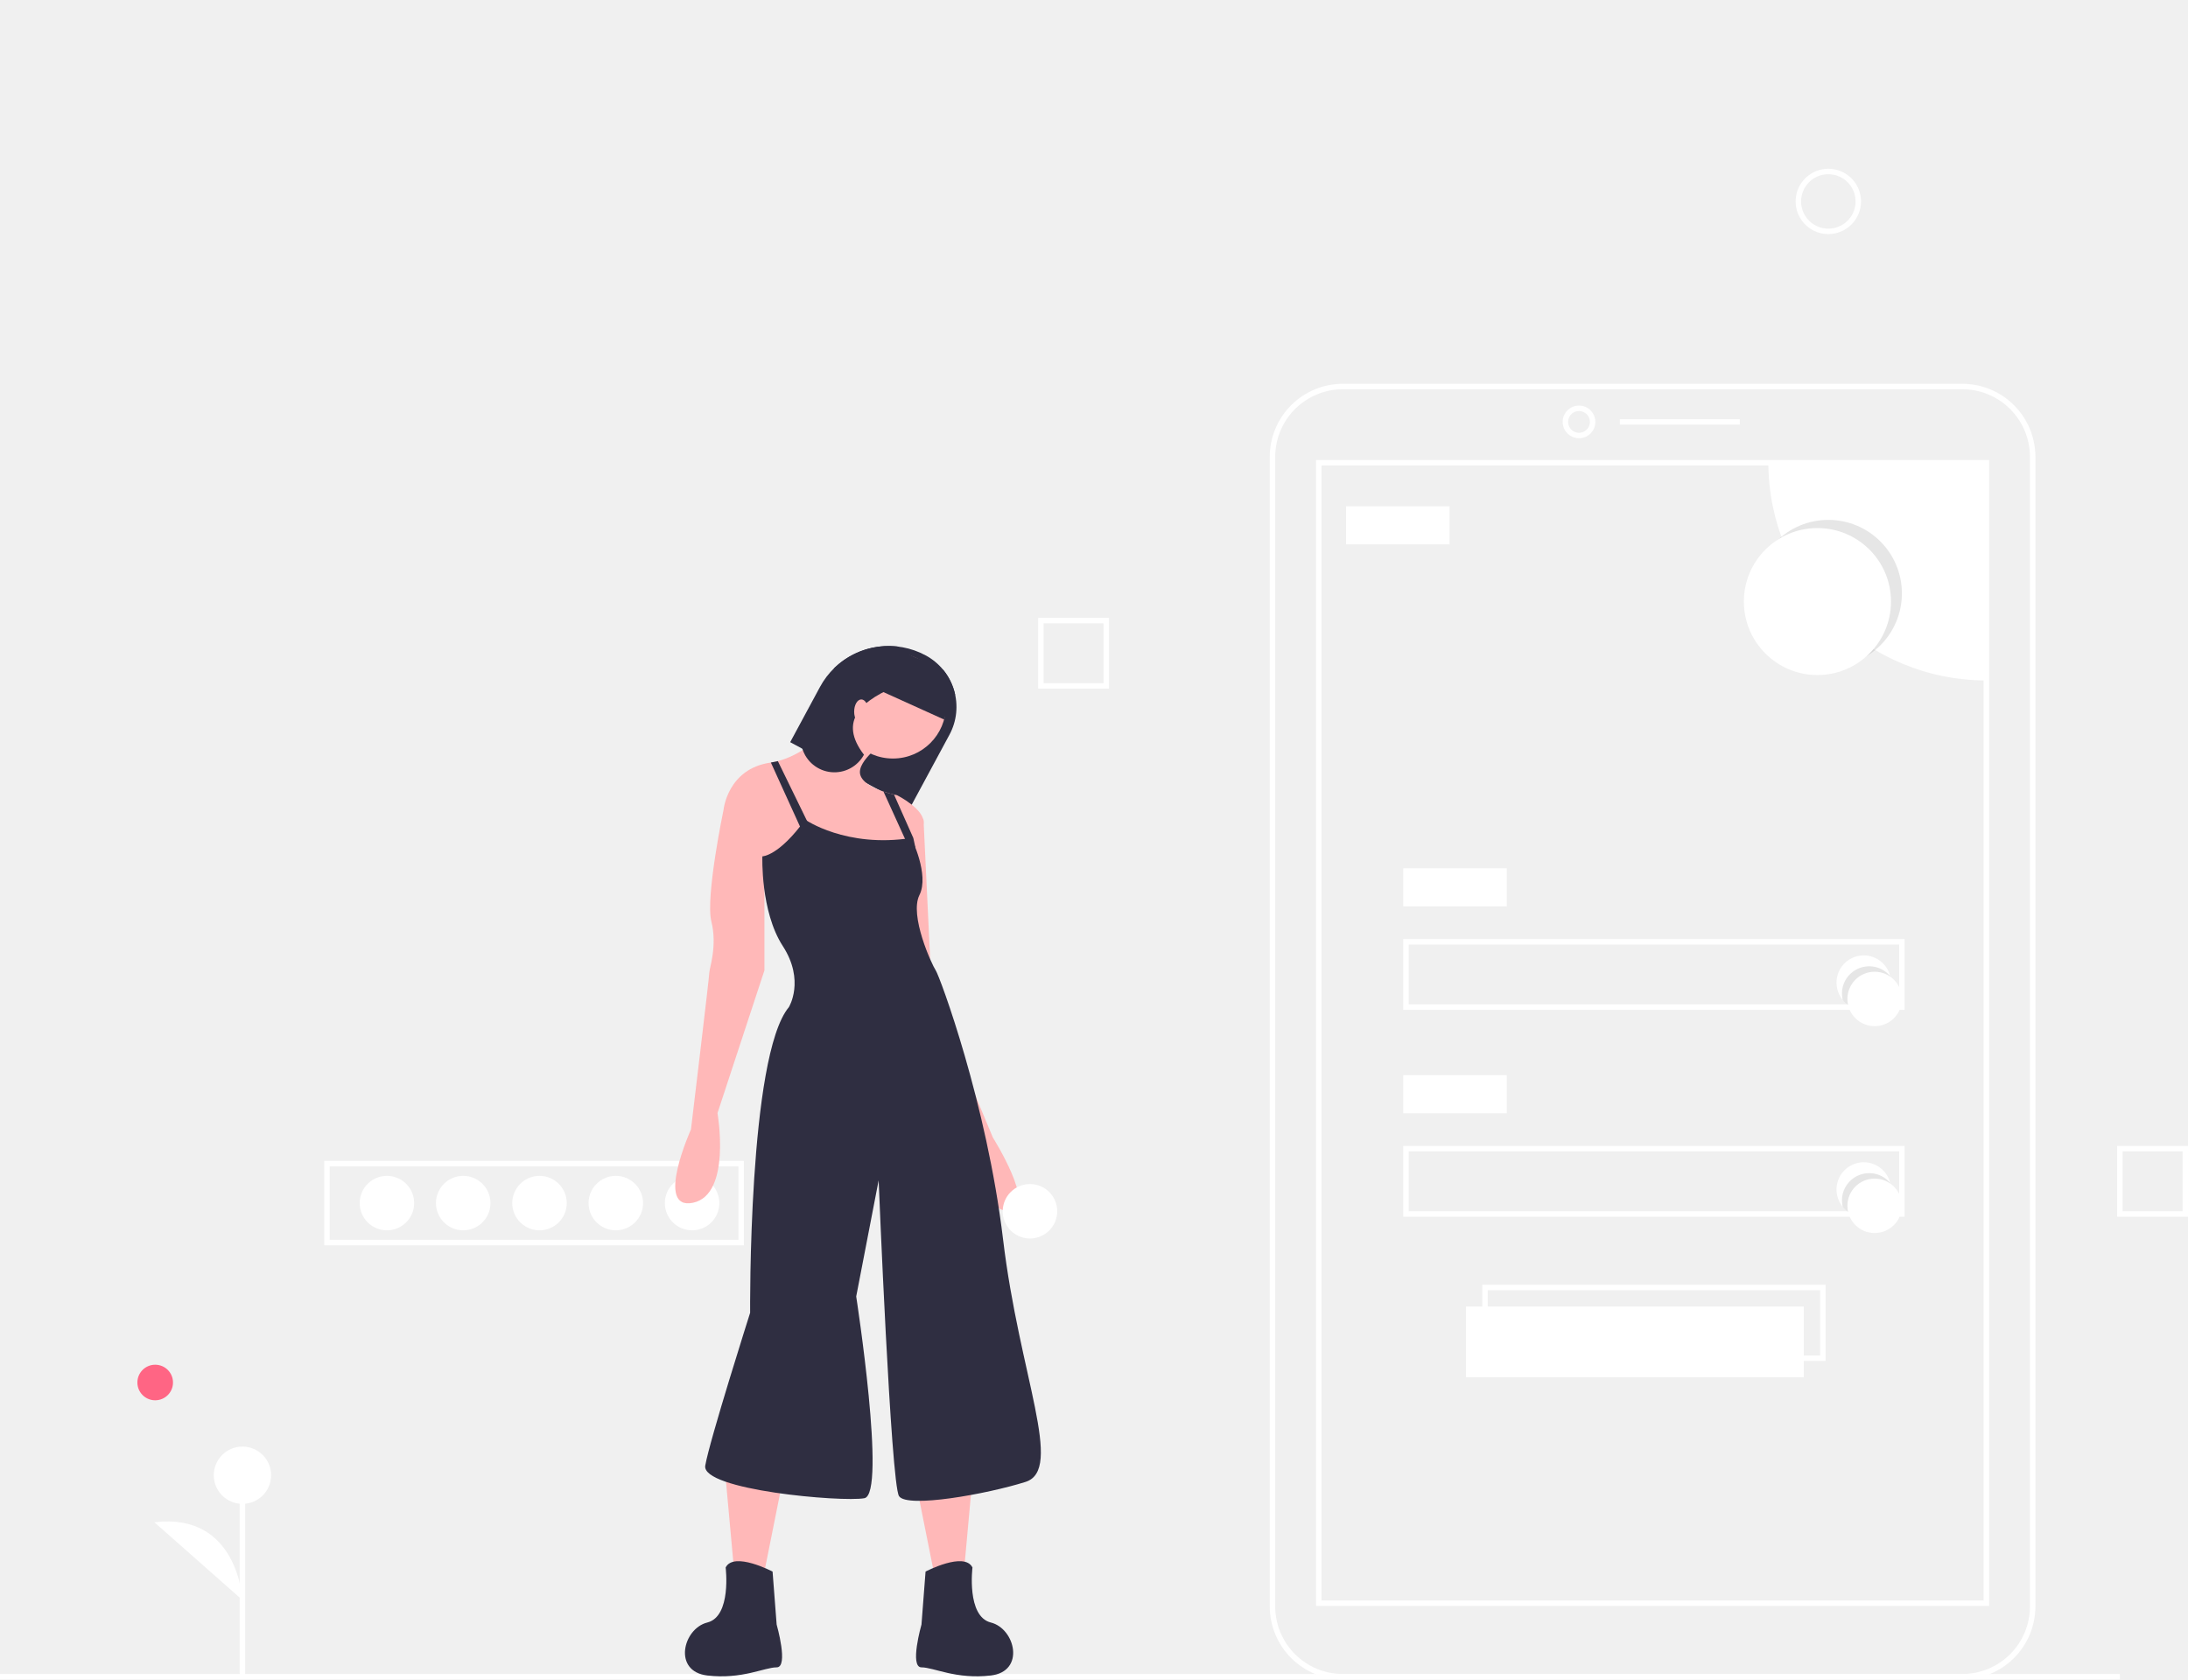
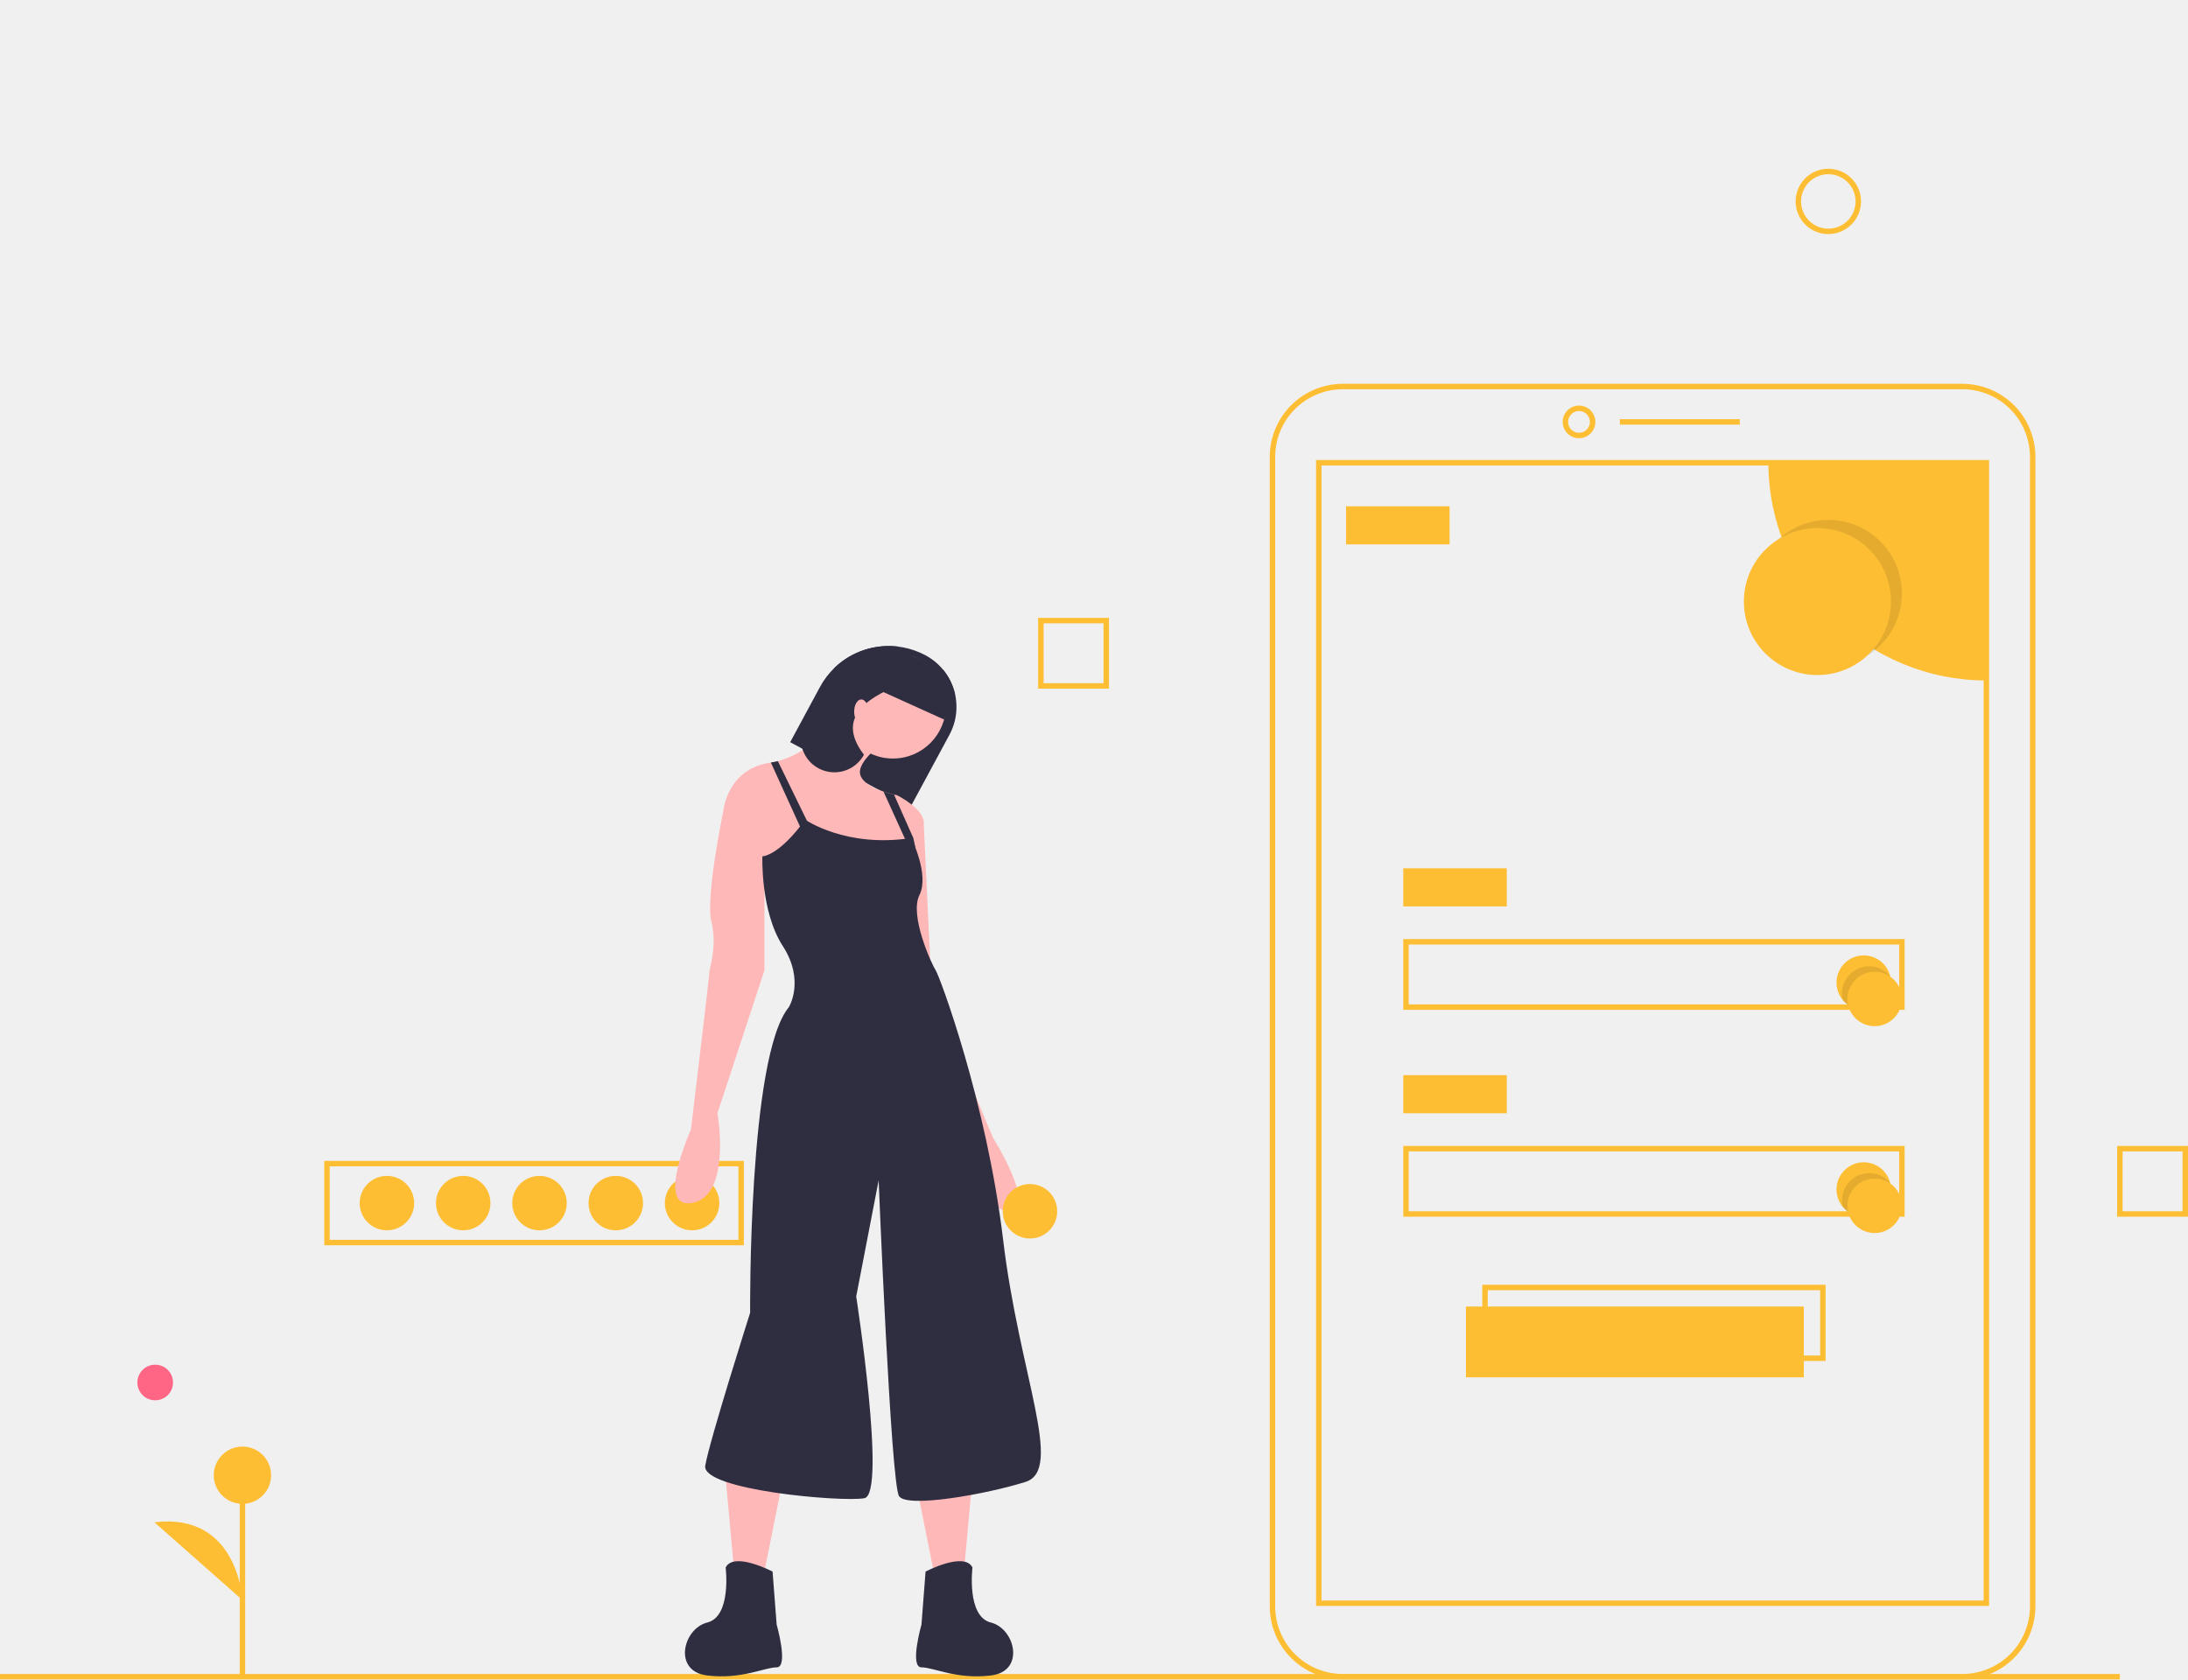
<svg xmlns="http://www.w3.org/2000/svg" width="465" height="357" viewBox="0 0 465 357" fill="none">
  <path d="M107.071 247.065L143.073 190.495L62.445 139.267L20.807 204.693L87.496 247.065H107.071Z" fill="#F0F0F0" />
-   <path d="M158.088 264.712H68.91V246.776H158.088V264.712ZM70.069 263.555H156.93V247.933H70.069V263.555Z" fill="white" />
-   <path d="M147.086 261.53C150.284 261.53 152.877 258.939 152.877 255.744C152.877 252.548 150.284 249.958 147.086 249.958C143.888 249.958 141.295 252.548 141.295 255.744C141.295 258.939 143.888 261.53 147.086 261.53Z" fill="white" />
-   <path d="M130.872 261.53C134.07 261.53 136.663 258.939 136.663 255.744C136.663 252.548 134.07 249.958 130.872 249.958C127.674 249.958 125.081 252.548 125.081 255.744C125.081 258.939 127.674 261.53 130.872 261.53Z" fill="white" />
-   <path d="M114.657 261.53C117.856 261.53 120.448 258.939 120.448 255.744C120.448 252.548 117.856 249.958 114.657 249.958C111.459 249.958 108.867 252.548 108.867 255.744C108.867 258.939 111.459 261.53 114.657 261.53Z" fill="white" />
-   <path d="M98.443 261.53C101.642 261.53 104.234 258.939 104.234 255.744C104.234 252.548 101.642 249.958 98.443 249.958C95.245 249.958 92.653 252.548 92.653 255.744C92.653 258.939 95.245 261.53 98.443 261.53Z" fill="white" />
-   <path d="M82.229 261.53C85.427 261.53 88.02 258.939 88.02 255.744C88.02 252.548 85.427 249.958 82.229 249.958C79.031 249.958 76.439 252.548 76.439 255.744C76.439 258.939 79.031 261.53 82.229 261.53Z" fill="white" />
+   <path d="M158.088 264.712H68.91V246.776H158.088V264.712ZM70.069 263.555H156.93V247.933H70.069V263.555Z" fill="#FDBE34" />
+   <path d="M147.086 261.53C150.284 261.53 152.877 258.939 152.877 255.744C152.877 252.548 150.284 249.958 147.086 249.958C143.888 249.958 141.295 252.548 141.295 255.744C141.295 258.939 143.888 261.53 147.086 261.53Z" fill="#FDBE34" />
+   <path d="M130.872 261.53C134.07 261.53 136.663 258.939 136.663 255.744C136.663 252.548 134.07 249.958 130.872 249.958C127.674 249.958 125.081 252.548 125.081 255.744C125.081 258.939 127.674 261.53 130.872 261.53Z" fill="#FDBE34" />
+   <path d="M114.657 261.53C117.856 261.53 120.448 258.939 120.448 255.744C120.448 252.548 117.856 249.958 114.657 249.958C111.459 249.958 108.867 252.548 108.867 255.744C108.867 258.939 111.459 261.53 114.657 261.53Z" fill="#FDBE34" />
+   <path d="M98.443 261.53C101.642 261.53 104.234 258.939 104.234 255.744C104.234 252.548 101.642 249.958 98.443 249.958C95.245 249.958 92.653 252.548 92.653 255.744C92.653 258.939 95.245 261.53 98.443 261.53Z" fill="#FDBE34" />
+   <path d="M82.229 261.53C85.427 261.53 88.02 258.939 88.02 255.744C88.02 252.548 85.427 249.958 82.229 249.958C79.031 249.958 76.439 252.548 76.439 255.744C76.439 258.939 79.031 261.53 82.229 261.53Z" fill="#FDBE34" />
  <path d="M264.06 65.382V21.408H286.065V0H178.356V107.621H270.43V97.099C270.43 95.137 270.816 93.195 271.568 91.382C272.319 89.57 273.42 87.924 274.808 86.537C276.196 85.15 277.844 84.05 279.658 83.299C281.471 82.548 283.415 82.162 285.378 82.162H286.065V65.382H264.06Z" fill="#F0F0F0" />
-   <path d="M383.35 277.731H311.544V292.775H383.35V277.731Z" fill="white" />
+   <path d="M383.35 277.731H311.544V292.775H383.35V277.731Z" fill="#FDBE34" />
  <path d="M398.985 203.669H293.593V217.556H398.985V203.669Z" fill="#F0F0F0" />
-   <path d="M450.523 355.843H0V357H450.523V355.843Z" fill="white" />
-   <path d="M417.044 357H285.378C281.262 356.995 277.315 355.359 274.404 352.451C271.493 349.542 269.855 345.598 269.851 341.485V97.099C269.855 92.985 271.493 89.041 274.404 86.133C277.315 83.224 281.262 81.588 285.378 81.584H417.044C421.161 81.588 425.108 83.224 428.019 86.133C430.93 89.041 432.567 92.985 432.572 97.099V341.485C432.567 345.598 430.929 349.542 428.018 352.451C425.107 355.359 421.161 356.995 417.044 357ZM285.378 82.741C281.569 82.745 277.916 84.259 275.222 86.951C272.528 89.642 271.013 93.292 271.009 97.099V341.485C271.013 345.292 272.528 348.941 275.222 351.633C277.916 354.324 281.569 355.838 285.378 355.843H417.044C420.854 355.838 424.506 354.324 427.2 351.633C429.894 348.941 431.409 345.292 431.413 341.485V97.099C431.409 93.292 429.894 89.642 427.2 86.951C424.506 84.259 420.854 82.745 417.044 82.741H285.378Z" fill="white" />
-   <path d="M335.576 93.156C334.889 93.156 334.217 92.952 333.646 92.57C333.074 92.189 332.629 91.647 332.366 91.013C332.103 90.378 332.034 89.68 332.168 89.007C332.302 88.333 332.633 87.715 333.119 87.229C333.605 86.744 334.224 86.413 334.898 86.279C335.572 86.145 336.271 86.214 336.906 86.477C337.541 86.739 338.083 87.184 338.465 87.755C338.847 88.326 339.051 88.997 339.051 89.684C339.049 90.604 338.683 91.487 338.032 92.138C337.38 92.788 336.497 93.155 335.576 93.156ZM335.576 87.37C335.118 87.37 334.67 87.505 334.289 87.76C333.908 88.014 333.611 88.375 333.436 88.798C333.261 89.221 333.215 89.686 333.304 90.135C333.394 90.584 333.614 90.997 333.938 91.32C334.262 91.644 334.675 91.865 335.124 91.954C335.573 92.043 336.039 91.997 336.462 91.822C336.886 91.647 337.247 91.35 337.502 90.97C337.756 90.589 337.892 90.142 337.892 89.684C337.892 89.07 337.647 88.482 337.213 88.048C336.779 87.614 336.19 87.37 335.576 87.37Z" fill="white" />
-   <path d="M369.742 89.105H344.262V90.263H369.742V89.105Z" fill="white" />
-   <path d="M422.148 98.363V144.652C409.862 144.651 398.079 139.774 389.391 131.093C380.704 122.413 375.823 110.639 375.822 98.363H422.148Z" fill="white" />
-   <path d="M422.727 341.378H279.695V97.784H422.727V341.378ZM280.853 340.22H421.569V98.942H280.853V340.22Z" fill="white" />
+   <path d="M450.523 355.843H0V357H450.523V355.843Z" fill="#FDBE34" />
+   <path d="M417.044 357H285.378C281.262 356.995 277.315 355.359 274.404 352.451C271.493 349.542 269.855 345.598 269.851 341.485V97.099C269.855 92.985 271.493 89.041 274.404 86.133C277.315 83.224 281.262 81.588 285.378 81.584H417.044C421.161 81.588 425.108 83.224 428.019 86.133C430.93 89.041 432.567 92.985 432.572 97.099V341.485C432.567 345.598 430.929 349.542 428.018 352.451C425.107 355.359 421.161 356.995 417.044 357ZM285.378 82.741C281.569 82.745 277.916 84.259 275.222 86.951C272.528 89.642 271.013 93.292 271.009 97.099V341.485C271.013 345.292 272.528 348.941 275.222 351.633C277.916 354.324 281.569 355.838 285.378 355.843H417.044C420.854 355.838 424.506 354.324 427.2 351.633C429.894 348.941 431.409 345.292 431.413 341.485V97.099C431.409 93.292 429.894 89.642 427.2 86.951C424.506 84.259 420.854 82.745 417.044 82.741H285.378Z" fill="#FDBE34" />
+   <path d="M335.576 93.156C334.889 93.156 334.217 92.952 333.646 92.57C333.074 92.189 332.629 91.647 332.366 91.013C332.103 90.378 332.034 89.68 332.168 89.007C332.302 88.333 332.633 87.715 333.119 87.229C333.605 86.744 334.224 86.413 334.898 86.279C335.572 86.145 336.271 86.214 336.906 86.477C337.541 86.739 338.083 87.184 338.465 87.755C338.847 88.326 339.051 88.997 339.051 89.684C339.049 90.604 338.683 91.487 338.032 92.138C337.38 92.788 336.497 93.155 335.576 93.156ZM335.576 87.37C335.118 87.37 334.67 87.505 334.289 87.76C333.908 88.014 333.611 88.375 333.436 88.798C333.261 89.221 333.215 89.686 333.304 90.135C333.394 90.584 333.614 90.997 333.938 91.32C334.262 91.644 334.675 91.865 335.124 91.954C335.573 92.043 336.039 91.997 336.462 91.822C336.886 91.647 337.247 91.35 337.502 90.97C337.756 90.589 337.892 90.142 337.892 89.684C337.892 89.07 337.647 88.482 337.213 88.048C336.779 87.614 336.19 87.37 335.576 87.37Z" fill="#FDBE34" />
+   <path d="M369.742 89.105H344.262V90.263H369.742V89.105Z" fill="#FDBE34" />
+   <path d="M422.148 98.363V144.652C409.862 144.651 398.079 139.774 389.391 131.093C380.704 122.413 375.823 110.639 375.822 98.363H422.148Z" fill="#FDBE34" />
+   <path d="M422.727 341.378H279.695V97.784H422.727V341.378ZM280.853 340.22H421.569V98.942H280.853V340.22Z" fill="#FDBE34" />
  <path opacity="0.1" d="M388.562 141.759C397.197 141.759 404.197 134.764 404.197 126.136C404.197 117.508 397.197 110.514 388.562 110.514C379.927 110.514 372.927 117.508 372.927 126.136C372.927 134.764 379.927 141.759 388.562 141.759Z" fill="black" />
-   <path d="M386.245 143.494C394.88 143.494 401.88 136.5 401.88 127.872C401.88 119.244 394.88 112.25 386.245 112.25C377.61 112.25 370.61 119.244 370.61 127.872C370.61 136.5 377.61 143.494 386.245 143.494Z" fill="white" />
-   <path d="M308.07 107.621H286.065V115.721H308.07V107.621Z" fill="white" />
-   <path d="M320.23 184.575H298.225V192.676H320.23V184.575Z" fill="white" />
-   <path d="M404.776 214.663H298.225V199.619H404.776V214.663ZM299.383 213.506H403.618V200.776H299.383V213.506Z" fill="white" />
+   <path d="M386.245 143.494C394.88 143.494 401.88 136.5 401.88 127.872C401.88 119.244 394.88 112.25 386.245 112.25C377.61 112.25 370.61 119.244 370.61 127.872C370.61 136.5 377.61 143.494 386.245 143.494Z" fill="#FDBE34" />
+   <path d="M308.07 107.621H286.065V115.721H308.07V107.621Z" fill="#FDBE34" />
+   <path d="M320.23 184.575H298.225V192.676H320.23V184.575Z" fill="#FDBE34" />
+   <path d="M404.776 214.663H298.225V199.619H404.776V214.663ZM299.383 213.506H403.618V200.776H299.383V213.506Z" fill="#FDBE34" />
  <path d="M398.985 247.643H293.593V261.53H398.985V247.643Z" fill="#F0F0F0" />
-   <path d="M320.23 228.549H298.225V236.65H320.23V228.549Z" fill="white" />
-   <path d="M404.776 258.637H298.225V243.593H404.776V258.637ZM299.383 257.48H403.618V244.75H299.383V257.48Z" fill="white" />
-   <path d="M387.982 289.303H315.019V273.102H387.982V289.303ZM316.177 288.146H386.824V274.259H316.177V288.146Z" fill="white" />
-   <path d="M401.88 208.877C401.88 210.068 401.512 211.23 400.827 212.205C400.141 213.179 399.171 213.918 398.049 214.321C396.927 214.725 395.708 214.772 394.559 214.457C393.409 214.142 392.384 213.481 391.625 212.563L391.619 212.557C391.066 211.886 390.671 211.099 390.463 210.254C390.256 209.41 390.242 208.53 390.422 207.679C390.602 206.828 390.972 206.029 391.504 205.341C392.036 204.652 392.716 204.093 393.494 203.703C394.272 203.314 395.128 203.105 395.998 203.091C396.868 203.078 397.73 203.261 398.52 203.626C399.31 203.992 400.007 204.53 400.559 205.202C401.112 205.873 401.506 206.661 401.713 207.506C401.712 207.506 401.713 207.507 401.713 207.508C401.713 207.508 401.714 207.509 401.714 207.51C401.715 207.51 401.715 207.511 401.716 207.511C401.717 207.511 401.718 207.511 401.718 207.511C401.825 207.959 401.88 208.417 401.88 208.877Z" fill="white" />
+   <path d="M320.23 228.549H298.225V236.65H320.23V228.549Z" fill="#FDBE34" />
+   <path d="M404.776 258.637H298.225V243.593H404.776V258.637ZM299.383 257.48H403.618V244.75H299.383V257.48Z" fill="#FDBE34" />
+   <path d="M387.982 289.303H315.019V273.102H387.982V289.303ZM316.177 288.146H386.824V274.259H316.177V288.146Z" fill="#FDBE34" />
+   <path d="M401.88 208.877C401.88 210.068 401.512 211.23 400.827 212.205C400.141 213.179 399.171 213.918 398.049 214.321C396.927 214.725 395.708 214.772 394.559 214.457C393.409 214.142 392.384 213.481 391.625 212.563L391.619 212.557C391.066 211.886 390.671 211.099 390.463 210.254C390.256 209.41 390.242 208.53 390.422 207.679C390.602 206.828 390.972 206.029 391.504 205.341C392.036 204.652 392.716 204.093 393.494 203.703C394.272 203.314 395.128 203.105 395.998 203.091C396.868 203.078 397.73 203.261 398.52 203.626C399.31 203.992 400.007 204.53 400.559 205.202C401.112 205.873 401.506 206.661 401.713 207.506C401.712 207.506 401.713 207.507 401.713 207.508C401.713 207.508 401.714 207.509 401.714 207.51C401.715 207.51 401.715 207.511 401.716 207.511C401.717 207.511 401.718 207.511 401.718 207.511C401.825 207.959 401.88 208.417 401.88 208.877Z" fill="#FDBE34" />
  <path opacity="0.1" d="M401.88 208.877C401.88 210.068 401.512 211.23 400.827 212.205C400.141 213.179 399.171 213.918 398.049 214.321C396.927 214.725 395.708 214.772 394.559 214.457C393.409 214.142 392.384 213.481 391.625 212.563L391.619 212.557C391.512 212.109 391.458 211.651 391.457 211.191C391.457 210 391.825 208.838 392.511 207.864C393.197 206.889 394.166 206.15 395.288 205.747C396.41 205.344 397.629 205.296 398.779 205.611C399.929 205.926 400.953 206.587 401.713 207.506C401.712 207.506 401.713 207.507 401.713 207.508C401.713 207.508 401.714 207.509 401.714 207.51C401.715 207.51 401.715 207.511 401.716 207.511C401.717 207.511 401.718 207.511 401.718 207.511C401.825 207.959 401.88 208.417 401.88 208.877Z" fill="black" />
-   <path d="M398.406 218.135C401.604 218.135 404.197 215.544 404.197 212.348C404.197 209.153 401.604 206.562 398.406 206.562C395.208 206.562 392.615 209.153 392.615 212.348C392.615 215.544 395.208 218.135 398.406 218.135Z" fill="white" />
-   <path d="M401.88 252.851C401.88 254.042 401.512 255.204 400.827 256.179C400.141 257.153 399.171 257.892 398.049 258.295C396.927 258.699 395.708 258.746 394.559 258.431C393.409 258.117 392.384 257.455 391.625 256.537L391.619 256.531C391.066 255.86 390.671 255.073 390.463 254.228C390.256 253.384 390.242 252.504 390.422 251.653C390.602 250.802 390.972 250.003 391.504 249.315C392.036 248.627 392.716 248.067 393.494 247.677C394.272 247.288 395.128 247.079 395.998 247.066C396.868 247.052 397.73 247.235 398.52 247.6C399.31 247.966 400.007 248.504 400.559 249.176C401.112 249.847 401.506 250.635 401.713 251.48C401.712 251.48 401.713 251.481 401.713 251.482C401.713 251.483 401.714 251.483 401.714 251.484C401.715 251.484 401.715 251.485 401.716 251.485C401.717 251.485 401.718 251.485 401.718 251.485C401.825 251.933 401.88 252.391 401.88 252.851Z" fill="white" />
+   <path d="M398.406 218.135C401.604 218.135 404.197 215.544 404.197 212.348C404.197 209.153 401.604 206.562 398.406 206.562C395.208 206.562 392.615 209.153 392.615 212.348C392.615 215.544 395.208 218.135 398.406 218.135Z" fill="#FDBE34" />
+   <path d="M401.88 252.851C401.88 254.042 401.512 255.204 400.827 256.179C400.141 257.153 399.171 257.892 398.049 258.295C396.927 258.699 395.708 258.746 394.559 258.431C393.409 258.117 392.384 257.455 391.625 256.537L391.619 256.531C391.066 255.86 390.671 255.073 390.463 254.228C390.256 253.384 390.242 252.504 390.422 251.653C390.602 250.802 390.972 250.003 391.504 249.315C392.036 248.627 392.716 248.067 393.494 247.677C394.272 247.288 395.128 247.079 395.998 247.066C396.868 247.052 397.73 247.235 398.52 247.6C399.31 247.966 400.007 248.504 400.559 249.176C401.112 249.847 401.506 250.635 401.713 251.48C401.712 251.48 401.713 251.481 401.713 251.482C401.713 251.483 401.714 251.483 401.714 251.484C401.715 251.484 401.715 251.485 401.716 251.485C401.717 251.485 401.718 251.485 401.718 251.485C401.825 251.933 401.88 252.391 401.88 252.851Z" fill="#FDBE34" />
  <path opacity="0.1" d="M401.88 252.851C401.88 254.042 401.512 255.204 400.827 256.179C400.141 257.153 399.171 257.892 398.049 258.295C396.927 258.699 395.708 258.746 394.559 258.431C393.409 258.116 392.384 257.455 391.625 256.537L391.619 256.531C391.512 256.084 391.458 255.625 391.457 255.165C391.457 253.974 391.825 252.812 392.511 251.838C393.197 250.863 394.166 250.124 395.288 249.721C396.41 249.318 397.629 249.27 398.779 249.585C399.929 249.9 400.953 250.561 401.713 251.48C401.712 251.48 401.713 251.481 401.713 251.482C401.713 251.483 401.714 251.483 401.714 251.484C401.715 251.484 401.715 251.485 401.716 251.485C401.717 251.485 401.718 251.485 401.718 251.485C401.825 251.933 401.88 252.391 401.88 252.851Z" fill="black" />
-   <path d="M398.406 262.109C401.604 262.109 404.197 259.518 404.197 256.323C404.197 253.127 401.604 250.536 398.406 250.536C395.208 250.536 392.615 253.127 392.615 256.323C392.615 259.518 395.208 262.109 398.406 262.109Z" fill="white" />
+   <path d="M398.406 262.109C401.604 262.109 404.197 259.518 404.197 256.323C404.197 253.127 401.604 250.536 398.406 250.536C395.208 250.536 392.615 253.127 392.615 256.323C392.615 259.518 395.208 262.109 398.406 262.109Z" fill="#FDBE34" />
  <path d="M301.121 27.773H271.009V57.861H301.121V27.773Z" fill="#F0F0F0" />
-   <path d="M388.562 49.76C387.187 49.76 385.844 49.353 384.701 48.59C383.558 47.827 382.668 46.743 382.142 45.474C381.616 44.205 381.478 42.809 381.746 41.462C382.014 40.115 382.676 38.878 383.648 37.907C384.62 36.936 385.858 36.275 387.206 36.007C388.554 35.739 389.951 35.877 391.221 36.402C392.491 36.928 393.576 37.818 394.34 38.959C395.103 40.101 395.511 41.444 395.511 42.817C395.509 44.658 394.776 46.423 393.473 47.724C392.17 49.026 390.404 49.758 388.562 49.76ZM388.562 37.031C387.416 37.031 386.297 37.37 385.345 38.006C384.392 38.642 383.65 39.545 383.212 40.603C382.773 41.66 382.659 42.823 382.882 43.946C383.106 45.068 383.657 46.099 384.467 46.908C385.277 47.717 386.309 48.269 387.432 48.492C388.555 48.715 389.72 48.6 390.778 48.163C391.836 47.725 392.74 46.983 393.377 46.031C394.013 45.08 394.352 43.961 394.352 42.817C394.351 41.283 393.74 39.812 392.654 38.727C391.569 37.643 390.097 37.033 388.562 37.031Z" fill="white" />
-   <path d="M235.685 146.387H220.629V131.344H235.685V146.387ZM221.787 145.23H234.527V132.501H221.787V145.23Z" fill="white" />
-   <path d="M465 258.637H449.944V243.593H465V258.637ZM451.102 257.48H463.842V244.75H451.102V257.48Z" fill="white" />
+   <path d="M388.562 49.76C387.187 49.76 385.844 49.353 384.701 48.59C383.558 47.827 382.668 46.743 382.142 45.474C381.616 44.205 381.478 42.809 381.746 41.462C382.014 40.115 382.676 38.878 383.648 37.907C384.62 36.936 385.858 36.275 387.206 36.007C388.554 35.739 389.951 35.877 391.221 36.402C392.491 36.928 393.576 37.818 394.34 38.959C395.103 40.101 395.511 41.444 395.511 42.817C395.509 44.658 394.776 46.423 393.473 47.724C392.17 49.026 390.404 49.758 388.562 49.76ZM388.562 37.031C387.416 37.031 386.297 37.37 385.345 38.006C384.392 38.642 383.65 39.545 383.212 40.603C382.773 41.66 382.659 42.823 382.882 43.946C383.106 45.068 383.657 46.099 384.467 46.908C385.277 47.717 386.309 48.269 387.432 48.492C388.555 48.715 389.72 48.6 390.778 48.163C391.836 47.725 392.74 46.983 393.377 46.031C394.013 45.08 394.352 43.961 394.352 42.817C394.351 41.283 393.74 39.812 392.654 38.727C391.569 37.643 390.097 37.033 388.562 37.031Z" fill="#FDBE34" />
+   <path d="M235.685 146.387H220.629V131.344H235.685V146.387ZM221.787 145.23H234.527V132.501H221.787V145.23Z" fill="#FDBE34" />
+   <path d="M465 258.637H449.944V243.593H465V258.637ZM451.102 257.48H463.842V244.75H451.102V257.48Z" fill="#FDBE34" />
  <path d="M167.934 157.766L170.518 159.157L179.31 163.891L193.503 171.532L201.774 156.198C202.553 154.758 203.04 153.177 203.207 151.548C203.374 149.919 203.218 148.273 202.748 146.705C202.278 145.136 201.502 143.675 200.466 142.406C199.431 141.137 198.154 140.085 196.711 139.309C193.626 137.645 190.092 137.002 186.618 137.473C183.144 137.944 179.91 139.505 177.38 141.93L177.376 141.934C176.132 143.129 175.081 144.51 174.263 146.028L167.934 157.766Z" fill="#2F2E41" />
  <path d="M206.673 314.147L204.939 333.205L198.436 334.072L194.101 312.414L206.673 314.147Z" fill="#FFB8B8" />
  <path d="M196.702 334.072C196.702 334.072 204.939 329.74 206.673 333.206C206.673 333.206 205.373 343.601 210.575 344.901C215.777 346.2 217.944 355.297 210.575 356.163C203.205 357.029 198.436 354.431 195.835 354.431C193.234 354.431 195.835 345.334 195.835 345.334L196.702 334.072Z" fill="#2F2E41" />
  <path d="M154.218 314.147L155.952 333.205L162.455 334.072L166.79 312.414L154.218 314.147Z" fill="#FFB8B8" />
  <path d="M164.189 334.072C164.189 334.072 155.952 329.74 154.218 333.206C154.218 333.206 155.519 343.601 150.316 344.901C145.114 346.2 142.947 355.297 150.316 356.163C157.686 357.029 162.455 354.431 165.056 354.431C167.657 354.431 165.056 345.334 165.056 345.334L164.189 334.072Z" fill="#2F2E41" />
  <path d="M189.766 161.24C195.991 161.24 201.037 156.198 201.037 149.978C201.037 143.758 195.991 138.716 189.766 138.716C183.541 138.716 178.495 143.758 178.495 149.978C178.495 156.198 183.541 161.24 189.766 161.24Z" fill="#FFB8B8" />
  <path d="M153.784 172.07L162.888 186.364L173.726 185.498L191.5 186.797C191.5 186.797 193.178 183.444 194.548 180.183C195.298 178.554 195.875 176.851 196.269 175.102C196.702 172.07 190.633 169.037 190.633 169.037C190.633 169.037 190.395 168.994 189.996 168.899C189.467 168.773 188.652 168.565 187.759 168.262C185.743 167.578 183.32 166.417 182.83 164.706C181.963 161.674 188.466 157.342 188.466 157.342L180.662 149.978C180.662 149.978 173.73 159.599 165.312 161.791C164.823 161.92 164.328 162.021 163.829 162.094C163.803 162.098 163.781 162.103 163.755 162.107C154.651 163.406 153.784 172.07 153.784 172.07Z" fill="#FFB8B8" />
  <path d="M158.553 168.171L153.784 172.07C153.784 172.07 149.883 190.695 151.183 195.893C152.484 201.091 150.75 205.856 150.75 206.722C150.75 207.589 146.848 240.076 146.848 240.076C146.848 240.076 139.045 257.402 147.282 255.67C155.518 253.937 152.484 236.611 152.484 236.611L162.455 206.289V180.733L158.553 168.171Z" fill="#FFB8B8" />
  <path d="M192.801 171.636L196.269 174.235L198.003 210.621L211.008 241.808C211.008 241.808 220.546 256.969 214.476 257.402C208.407 257.835 204.506 241.808 204.506 241.808L192.801 211.92L191.067 182.898L192.801 171.636Z" fill="#FFB8B8" />
  <path d="M171.125 174.235C171.125 174.235 179.795 180.3 193.668 178.134C193.668 178.134 197.569 185.931 195.402 190.262C193.234 194.594 198.003 204.99 198.87 206.289C199.737 207.589 209.708 234.445 213.176 263.466C216.644 292.488 226.181 312.414 217.945 315.013C209.708 317.612 192.801 320.644 191.067 318.045C189.333 315.446 186.732 250.905 186.732 250.905L181.963 275.595C181.963 275.595 188.466 317.612 183.697 318.478C178.928 319.344 149.016 316.745 149.883 311.547C150.75 306.349 159.42 279.06 159.42 279.06C159.42 279.06 158.987 224.482 167.657 214.086C167.657 214.086 171.125 208.455 166.356 201.091C161.588 193.728 162.021 182.032 162.021 182.032C162.021 182.032 165.489 182.032 171.125 174.235Z" fill="#2F2E41" />
  <path d="M163.829 162.094L171.125 178.134L172.859 177.268L165.311 161.79L163.829 162.094Z" fill="#2F2E41" />
  <path d="M187.759 168.262L193.234 180.3L194.548 180.183L194.101 178.134L189.996 168.899C189.467 168.773 188.652 168.565 187.759 168.262Z" fill="#2F2E41" />
  <path d="M170.518 159.157C170.935 160.497 171.738 161.684 172.827 162.57C173.917 163.456 175.243 164.001 176.641 164.137C178.039 164.273 179.446 163.994 180.685 163.335C181.925 162.675 182.942 161.665 183.61 160.43C178.126 153.266 182.83 148.765 191.739 145.361C192.41 144.116 192.695 142.701 192.558 141.294C192.422 139.887 191.869 138.552 190.971 137.46C188.516 137.146 186.021 137.385 183.67 138.158C181.318 138.932 179.169 140.22 177.38 141.93L177.376 141.934L171.047 153.665C170.596 154.498 170.317 155.414 170.226 156.357C170.135 157.301 170.235 158.253 170.518 159.157Z" fill="#2F2E41" />
  <path d="M183.047 153.877C183.885 153.877 184.564 152.713 184.564 151.278C184.564 149.842 183.885 148.679 183.047 148.679C182.209 148.679 181.529 149.842 181.529 151.278C181.529 152.713 182.209 153.877 183.047 153.877Z" fill="#FFB8B8" />
  <path d="M187.568 147.037L200.6 152.937L202.988 147.669C202.577 145.744 201.715 143.944 200.474 142.415L191.504 138.356L187.568 147.037Z" fill="#2F2E41" />
-   <path d="M218.892 263.266C222.09 263.266 224.682 260.675 224.682 257.48C224.682 254.284 222.09 251.694 218.892 251.694C215.693 251.694 213.101 254.284 213.101 257.48C213.101 260.675 215.693 263.266 218.892 263.266Z" fill="white" />
+   <path d="M218.892 263.266C222.09 263.266 224.682 260.675 224.682 257.48C224.682 254.284 222.09 251.694 218.892 251.694C215.693 251.694 213.101 254.284 213.101 257.48C213.101 260.675 215.693 263.266 218.892 263.266Z" fill="#FDBE34" />
  <path d="M32.983 297.662C35.073 297.662 36.767 295.969 36.767 293.881C36.767 291.792 35.073 290.099 32.983 290.099C30.892 290.099 29.198 291.792 29.198 293.881C29.198 295.969 30.892 297.662 32.983 297.662Z" fill="#FF6584" />
-   <path d="M52.103 313.589H50.945V356.643H52.103V313.589Z" fill="white" />
-   <path d="M51.524 319.677C54.889 319.677 57.617 316.951 57.617 313.589C57.617 310.226 54.889 307.5 51.524 307.5C48.158 307.5 45.43 310.226 45.43 313.589C45.43 316.951 48.158 319.677 51.524 319.677Z" fill="white" />
-   <path d="M51.524 340.124C51.524 340.124 50.653 321.417 32.808 323.591L51.524 340.124Z" fill="white" />
+   <path d="M52.103 313.589H50.945V356.643H52.103V313.589Z" fill="#FDBE34" />
+   <path d="M51.524 319.677C54.889 319.677 57.617 316.951 57.617 313.589C57.617 310.226 54.889 307.5 51.524 307.5C48.158 307.5 45.43 310.226 45.43 313.589C45.43 316.951 48.158 319.677 51.524 319.677Z" fill="#FDBE34" />
+   <path d="M51.524 340.124C51.524 340.124 50.653 321.417 32.808 323.591L51.524 340.124Z" fill="#FDBE34" />
</svg>
